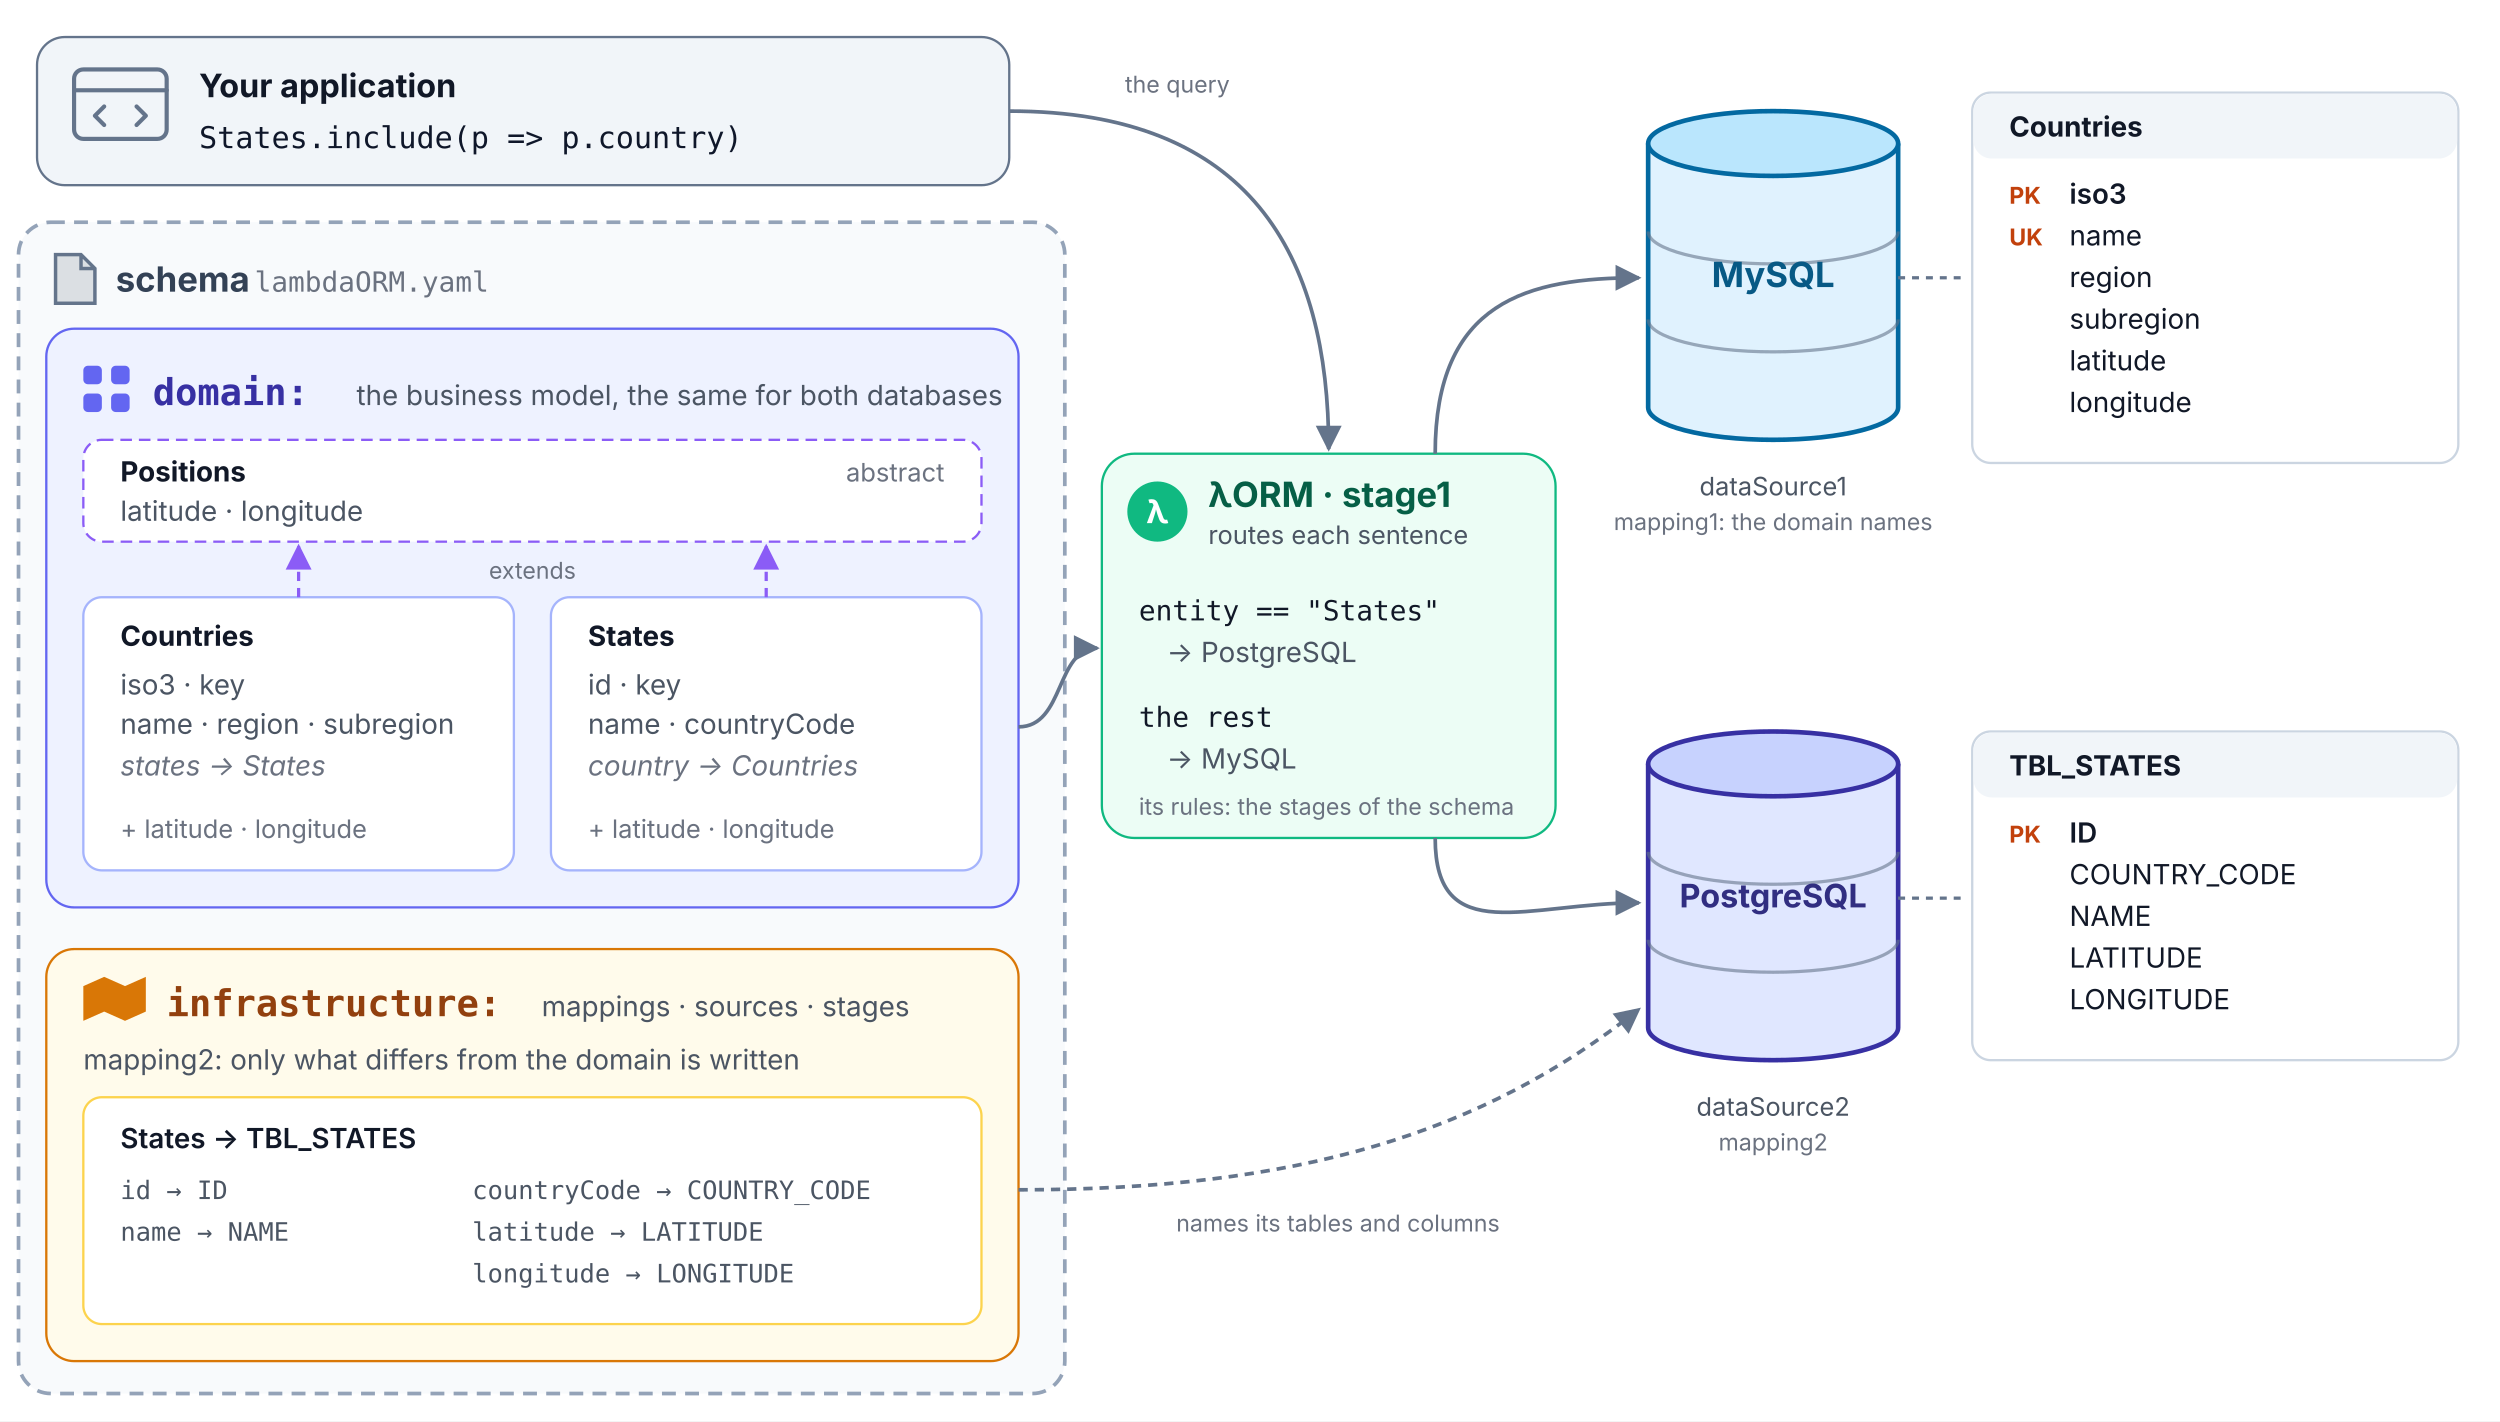
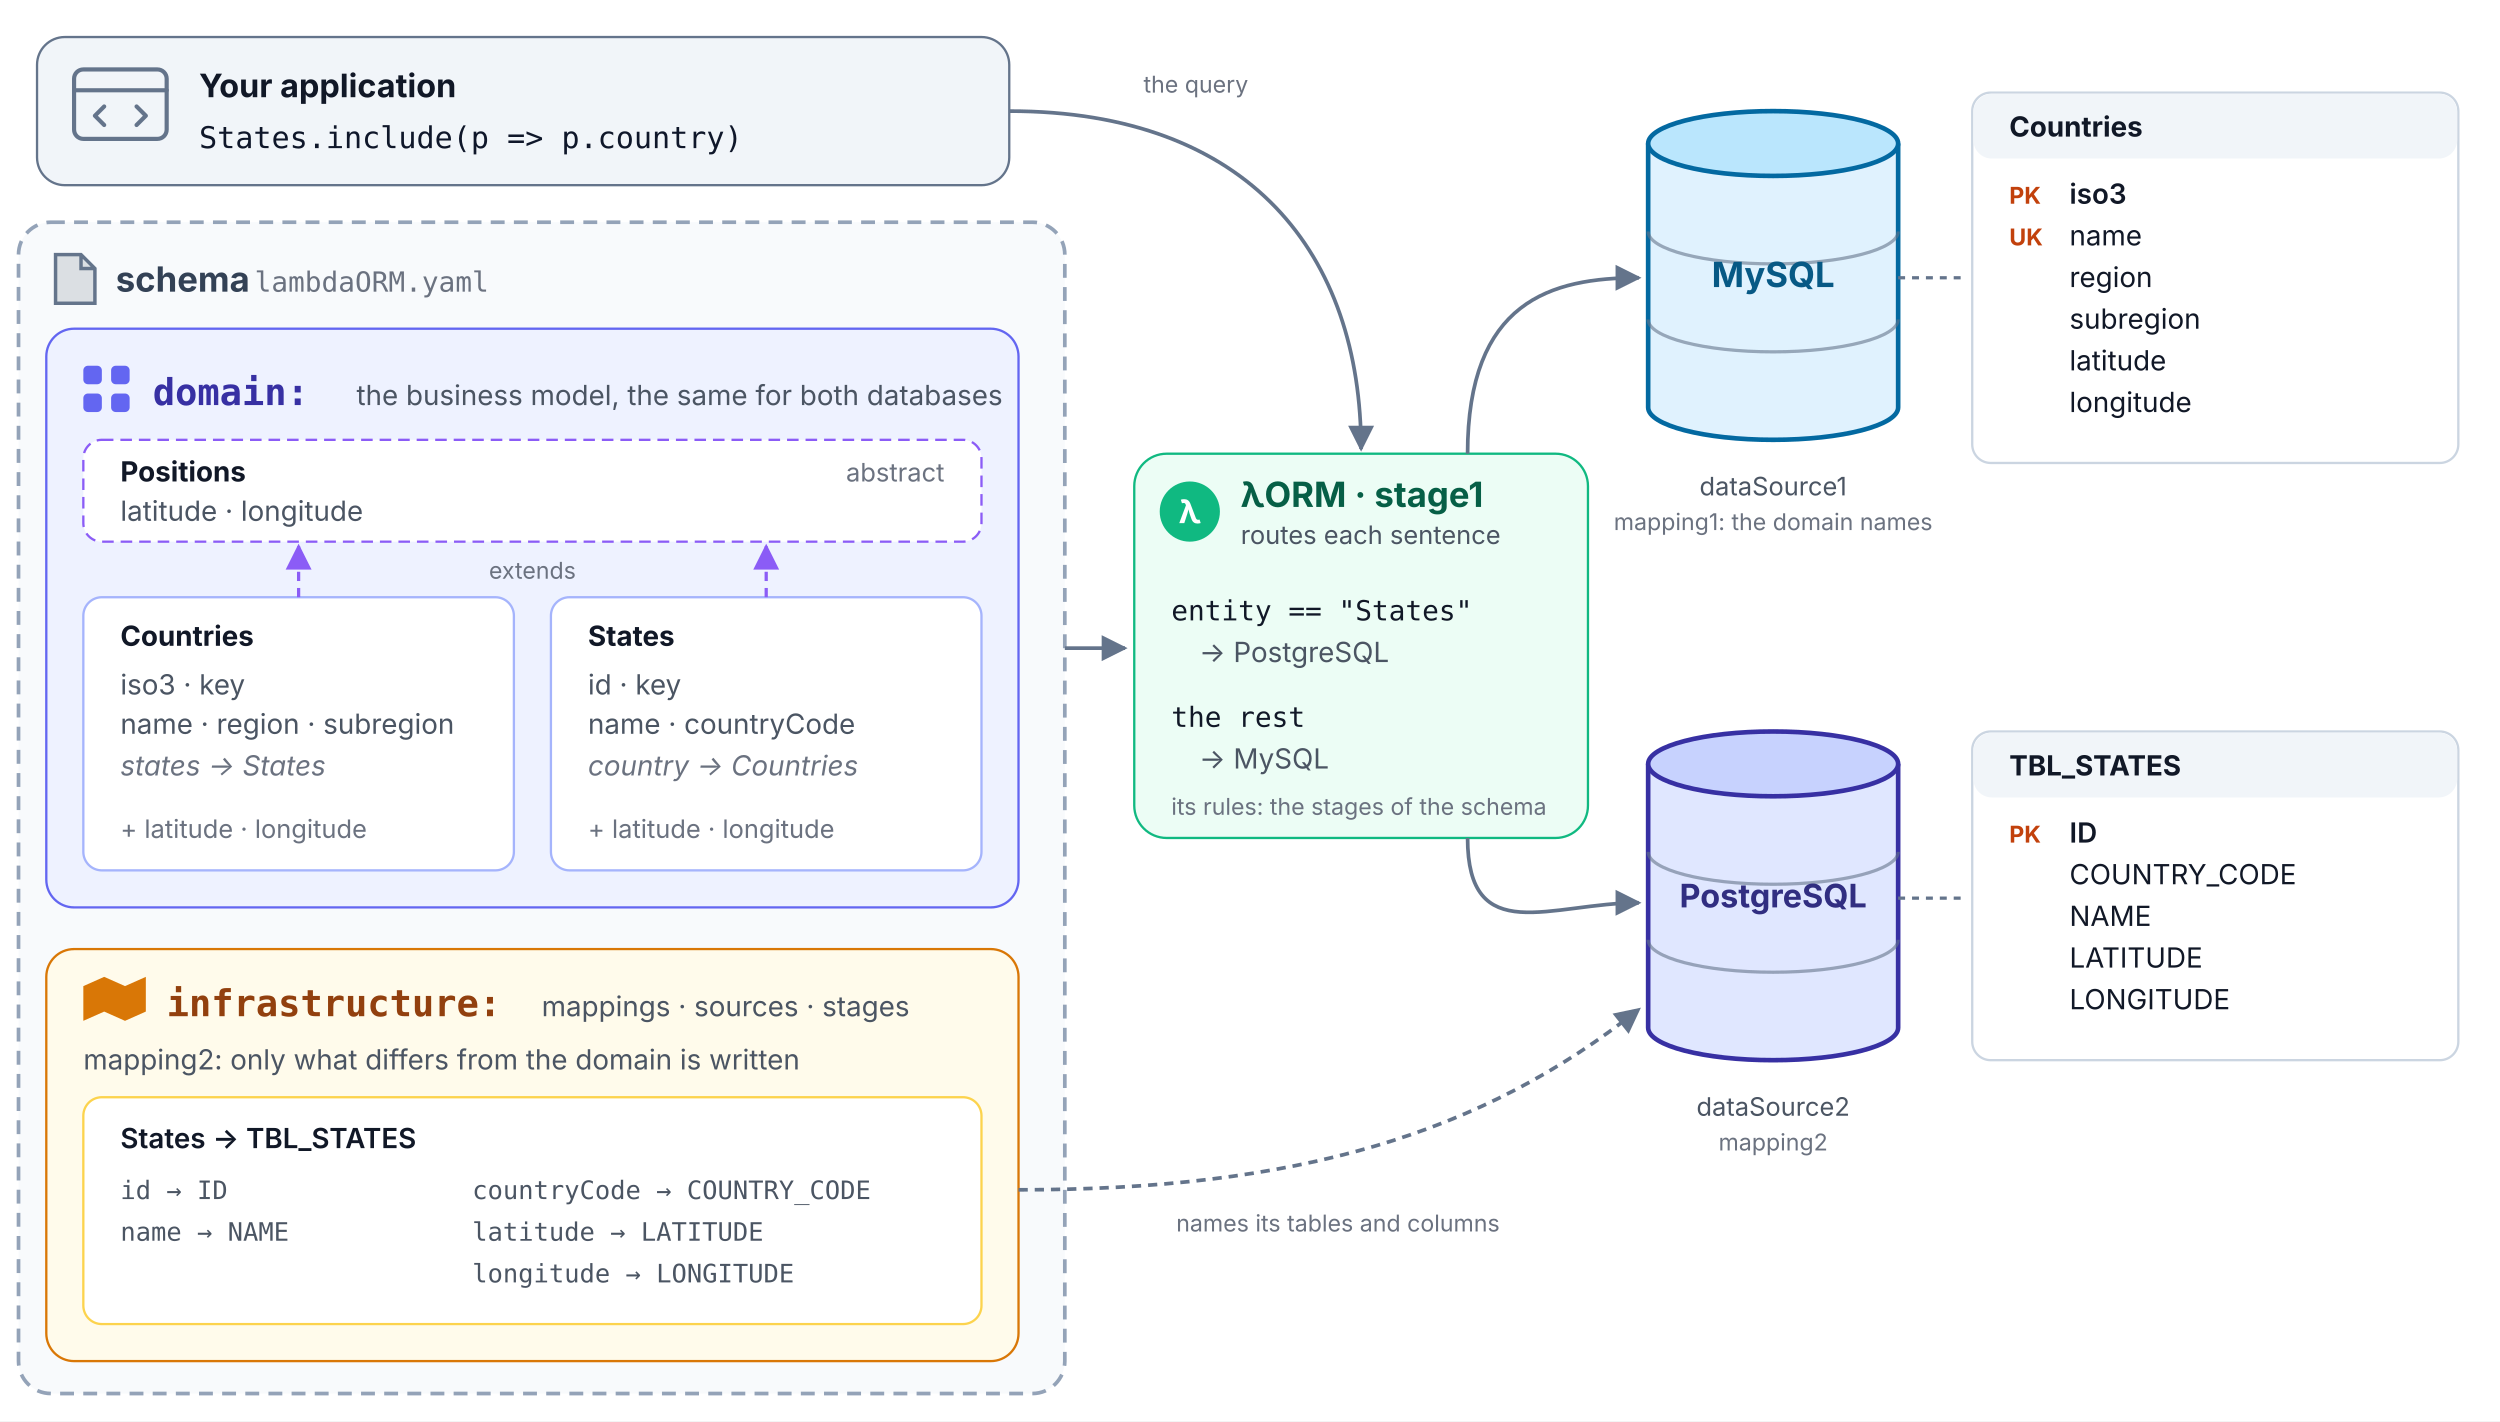
<svg xmlns="http://www.w3.org/2000/svg" width="1080" height="614" viewBox="0 0 1080 614" font-family="system-ui, -apple-system, 'Segoe UI', sans-serif">
  <style>
    .bg { fill: #ffffff } .t { fill: #111827 } .s { fill: #4b5563 } .m { fill: #6b7280 }
    .app { fill: #f1f5f9; stroke: #64748b } .code { fill: #0f172a }
    .dom { fill: #eef2ff; stroke: #6366f1 } .domt { fill: #3730a3 } .chip { fill: #ffffff; stroke: #a5b4fc } .domi { fill: #6366f1 }
    .abs { fill: #ffffff; stroke: #8b5cf6; stroke-dasharray: 5 3 }
    .inf { fill: #fffbeb; stroke: #d97706 } .inft { fill: #92400e } .ichip { fill: #ffffff; stroke: #fcd34d } .infi { fill: #d97706 }
    .orm { fill: #ecfdf5; stroke: #10b981 } .ormt { fill: #065f46 } .ormi { fill: #10b981 }
    .mysql { fill: #e0f2fe; stroke: #0369a1 } .mysqltop { fill: #bae6fd; stroke: #0369a1 } .mysqlt { fill: #075985 }
    .pg { fill: #e0e7ff; stroke: #3730a3 } .pgtop { fill: #c7d2fe; stroke: #3730a3 } .pgt { fill: #312e81 }
    .tbl { fill: #ffffff; stroke: #cbd5e1 } .tblh { fill: #f1f5f9 } .key { fill: #c2410c }
    .sch { fill: #f8fafc; stroke: #94a3b8 } .scht { fill: #334155 } .file { fill: #334155 }
    .ln { stroke: #64748b } .hd { fill: #64748b } .ext { stroke: #8b5cf6 } .exth { fill: #8b5cf6 }
    @media (prefers-color-scheme: dark) {
      .bg { fill: #0f172a } .t { fill: #e5e7eb } .s { fill: #9ca3af } .m { fill: #9ca3af }
      .app { fill: #1e293b; stroke: #94a3b8 } .code { fill: #e2e8f0 }
      .dom { fill: #1e1b4b; stroke: #818cf8 } .domt { fill: #a5b4fc } .chip { fill: #0f172a; stroke: #6366f1 } .domi { fill: #818cf8 }
      .abs { fill: #0f172a; stroke: #a78bfa }
      .inf { fill: #422006; stroke: #f59e0b } .inft { fill: #fcd34d } .ichip { fill: #0f172a; stroke: #b45309 } .infi { fill: #f59e0b }
      .orm { fill: #064e3b; stroke: #34d399 } .ormt { fill: #6ee7b7 } .ormi { fill: #34d399 }
      .mysql { fill: #0c4a6e; stroke: #38bdf8 } .mysqltop { fill: #075985; stroke: #38bdf8 } .mysqlt { fill: #e0f2fe }
      .pg { fill: #312e81; stroke: #818cf8 } .pgtop { fill: #3730a3; stroke: #818cf8 } .pgt { fill: #e0e7ff }
      .tbl { fill: #0f172a; stroke: #475569 } .tblh { fill: #1e293b } .key { fill: #fb923c }
      .sch { fill: #111827; stroke: #64748b } .scht { fill: #cbd5e1 } .file { fill: #cbd5e1 }
      .ln { stroke: #94a3b8 } .hd { fill: #94a3b8 } .ext { stroke: #a78bfa } .exth { fill: #a78bfa }
    }
  </style>
  <rect class="bg" width="1080" height="614" />
  <defs>
    <marker id="a" viewBox="0 0 10 10" refX="9" refY="5" markerWidth="7" markerHeight="7" orient="auto">
      <path class="hd" d="M0 0L10 5L0 10z" />
    </marker>
    <marker id="e" viewBox="0 0 10 10" refX="9" refY="5" markerWidth="8" markerHeight="8" orient="auto">
      <path class="exth" d="M0 0L10 5L0 10z" />
    </marker>
  </defs>
  <rect class="app" x="16" y="16" width="420" height="64" rx="12" />
  <g class="ln" fill="none" stroke-width="1.8" stroke-linecap="round" stroke-linejoin="round">
    <rect x="32" y="30" width="40" height="30" rx="4" />
    <path d="M32 39H72" />
    <path d="M45 46l-4 4 4 4M59 46l4 4-4 4" />
  </g>
  <text class="t" x="86" y="42" font-size="14" font-weight="700">Your application</text>
  <text class="code" x="86" y="64" font-size="13" font-family="ui-monospace, Menlo, monospace">States.include(p =&gt; p.country)</text>
  <rect class="sch" x="8" y="96" width="452" height="506" rx="14" stroke-width="1.6" stroke-dasharray="6 4" />
  <path class="scht" d="M24 110h11l6 6v15H24z" opacity="0.15" />
  <path d="M24 110h11l6 6v15H24zM35 110v6h6" fill="none" class="ln" stroke-width="1.5" />
  <text class="scht" x="50" y="126" font-size="15" font-weight="700">schema</text>
  <text class="m" x="110" y="126" font-size="12" font-family="ui-monospace, Menlo, monospace">lambdaORM.yaml</text>
  <g transform="translate(4 44)">
    <rect class="dom" x="16" y="98" width="420" height="250" rx="12" />
    <g class="domi">
      <rect x="32" y="114" width="8" height="8" rx="2" />
      <rect x="44" y="114" width="8" height="8" rx="2" />
      <rect x="32" y="126" width="8" height="8" rx="2" />
      <rect x="44" y="126" width="8" height="8" rx="2" />
    </g>
    <text class="domt" x="62" y="131" font-size="16" font-weight="700" font-family="ui-monospace, Menlo, monospace">domain:</text>
    <text class="s" x="150" y="131" font-size="12">the business model, the same for both databases</text>
    <g font-size="12">
      <rect class="abs" x="32" y="146" width="388" height="44" rx="8" />
      <text class="t" x="48" y="164" font-weight="700">Positions</text>
      <text class="m" x="404" y="164" text-anchor="end" font-size="11">abstract</text>
      <text class="s" x="48" y="181">latitude · longitude</text>
      <rect class="chip" x="32" y="214" width="186" height="118" rx="8" />
      <text class="t" x="48" y="235" font-weight="700">Countries</text>
      <text class="s" x="48" y="256">iso3 · key</text>
      <text class="s" x="48" y="273">name · region · subregion</text>
      <text class="m" x="48" y="291" font-style="italic">states → States</text>
      <text class="m" x="48" y="318" font-size="11">+ latitude · longitude</text>
      <rect class="chip" x="234" y="214" width="186" height="118" rx="8" />
      <text class="t" x="250" y="235" font-weight="700">States</text>
      <text class="s" x="250" y="256">id · key</text>
      <text class="s" x="250" y="273">name · countryCode</text>
      <text class="m" x="250" y="291" font-style="italic">country → Countries</text>
      <text class="m" x="250" y="318" font-size="11">+ latitude · longitude</text>
    </g>
    <g class="ext" stroke-width="1.4" fill="none" stroke-dasharray="4 3" marker-end="url(#e)">
      <path d="M125 214V192" />
      <path d="M327 214V192" />
    </g>
    <text class="m" x="226" y="206" text-anchor="middle" font-size="10">extends</text>
    <rect class="inf" x="16" y="366" width="420" height="178" rx="12" />
    <path class="infi" d="M32 382l9-4 9 4 9-4v15l-9 4-9-4-9 4z" />
    <text class="inft" x="68" y="395" font-size="16" font-weight="700" font-family="ui-monospace, Menlo, monospace">infrastructure:</text>
    <text class="s" x="230" y="395" font-size="12">mappings · sources · stages</text>
    <text class="s" x="32" y="418" font-size="12">mapping2: only what differs from the domain is written</text>
    <g font-size="11" font-family="ui-monospace, Menlo, monospace">
      <rect class="ichip" x="32" y="430" width="388" height="98" rx="8" />
      <text class="t" x="48" y="452" font-size="12" font-weight="600" font-family="system-ui, -apple-system, 'Segoe UI', sans-serif">States → TBL_STATES</text>
      <text class="s" x="48" y="474">id → ID</text>
      <text class="s" x="200" y="474">countryCode → COUNTRY_CODE</text>
      <text class="s" x="48" y="492">name → NAME</text>
      <text class="s" x="200" y="492">latitude → LATITUDE</text>
      <text class="s" x="200" y="510">longitude → LONGITUDE</text>
    </g>
  </g>
-   <rect class="orm" x="476" y="196" width="196" height="166" rx="14" />
-   <circle class="ormi" cx="500" cy="221" r="13" />
-   <text x="500" y="226" text-anchor="middle" font-size="14" font-weight="700" fill="#ffffff">λ</text>
-   <text class="ormt" x="522" y="219" font-size="15" font-weight="700">λORM · stage1</text>
-   <text class="s" x="522" y="235" font-size="11">routes each sentence</text>
-   <text class="t" x="492" y="268" font-size="12" font-family="ui-monospace, Menlo, monospace">entity == "States"</text>
-   <text class="s" x="504" y="286" font-size="12">→ PostgreSQL</text>
-   <text class="t" x="492" y="314" font-size="12" font-family="ui-monospace, Menlo, monospace">the rest</text>
-   <text class="s" x="504" y="332" font-size="12">→ MySQL</text>
-   <text class="m" x="492" y="352" font-size="10">its rules: the stages of the schema</text>
+   <g transform="translate(14 0)">
+     <rect class="orm" x="476" y="196" width="196" height="166" rx="14" />
+     <circle class="ormi" cx="500" cy="221" r="13" />
+     <text x="500" y="226" text-anchor="middle" font-size="14" font-weight="700" fill="#ffffff">λ</text>
+     <text class="ormt" x="522" y="219" font-size="15" font-weight="700">λORM · stage1</text>
+     <text class="s" x="522" y="235" font-size="11">routes each sentence</text>
+     <text class="t" x="492" y="268" font-size="12" font-family="ui-monospace, Menlo, monospace">entity == "States"</text>
+     <text class="s" x="504" y="286" font-size="12">→ PostgreSQL</text>
+     <text class="t" x="492" y="314" font-size="12" font-family="ui-monospace, Menlo, monospace">the rest</text>
+     <text class="s" x="504" y="332" font-size="12">→ MySQL</text>
+     <text class="m" x="492" y="352" font-size="10">its rules: the stages of the schema</text>
+   </g>
  <g stroke-width="2">
    <path class="mysql" d="M712 62V176A54 14 0 0 0 820 176V62" />
    <path class="ln" d="M712 100A54 14 0 0 0 820 100M712 138A54 14 0 0 0 820 138" fill="none" stroke-width="1.4" opacity="0.6" />
    <ellipse class="mysqltop" cx="766" cy="62" rx="54" ry="14" />
  </g>
  <text class="mysqlt" x="766" y="124" text-anchor="middle" font-size="15" font-weight="700">MySQL</text>
  <text class="s" x="766" y="214" text-anchor="middle" font-size="11">dataSource1</text>
  <text class="m" x="766" y="229" text-anchor="middle" font-size="10">mapping1: the domain names</text>
  <g font-size="12">
    <rect class="tbl" x="852" y="40" width="210" height="160" rx="8" />
    <rect class="tblh" x="852.5" y="40.5" width="209" height="28" rx="8" />
    <text class="t" x="868" y="59" font-weight="700">Countries</text>
    <text class="key" x="868" y="88" font-size="10" font-weight="700">PK</text>
    <text class="t" x="894" y="88" font-weight="600">iso3</text>
    <text class="key" x="868" y="106" font-size="10" font-weight="700">UK</text>
    <text class="t" x="894" y="106">name</text>
    <text class="t" x="894" y="124">region</text>
    <text class="t" x="894" y="142">subregion</text>
    <text class="t" x="894" y="160">latitude</text>
    <text class="t" x="894" y="178">longitude</text>
  </g>
  <path class="ln" d="M820 120H850" stroke-width="1.4" stroke-dasharray="3 3" fill="none" />
  <g stroke-width="2">
    <path class="pg" d="M712 330V444A54 14 0 0 0 820 444V330" />
    <path class="ln" d="M712 368A54 14 0 0 0 820 368M712 406A54 14 0 0 0 820 406" fill="none" stroke-width="1.4" opacity="0.6" />
    <ellipse class="pgtop" cx="766" cy="330" rx="54" ry="14" />
  </g>
  <text class="pgt" x="766" y="392" text-anchor="middle" font-size="14" font-weight="700">PostgreSQL</text>
  <text class="s" x="766" y="482" text-anchor="middle" font-size="11">dataSource2</text>
  <text class="m" x="766" y="497" text-anchor="middle" font-size="10">mapping2</text>
  <g font-size="12">
    <rect class="tbl" x="852" y="316" width="210" height="142" rx="8" />
    <rect class="tblh" x="852.5" y="316.5" width="209" height="28" rx="8" />
    <text class="t" x="868" y="335" font-weight="700">TBL_STATES</text>
    <text class="key" x="868" y="364" font-size="10" font-weight="700">PK</text>
    <text class="t" x="894" y="364" font-weight="600">ID</text>
    <text class="t" x="894" y="382">COUNTRY_CODE</text>
    <text class="t" x="894" y="400">NAME</text>
    <text class="t" x="894" y="418">LATITUDE</text>
    <text class="t" x="894" y="436">LONGITUDE</text>
  </g>
  <path class="ln" d="M820 388H850" stroke-width="1.4" stroke-dasharray="3 3" fill="none" />
  <g class="ln" stroke-width="1.6" fill="none" marker-end="url(#a)">
-     <path d="M436 48C540 48 574 110 574 194" />
-     <path d="M440 314C460 314 456 280 474 280" />
-     <path d="M620 196C620 130 660 120 708 120" />
-     <path d="M620 362C620 410 660 390 708 390" />
+     <path d="M436 48C540 48 588 110 588 194" />
+     <path d="M460 280H486" />
+     <path d="M634 196C634 130 670 120 708 120" />
+     <path d="M634 362C634 410 670 390 708 390" />
    <path d="M440 514C560 514 640 490 708 436" stroke-dasharray="4 3" />
  </g>
-   <text class="m" x="486" y="40" font-size="10">the query</text>
+   <text class="m" x="494" y="40" font-size="10">the query</text>
  <text class="m" x="578" y="532" text-anchor="middle" font-size="10">names its tables and columns</text>
</svg>
